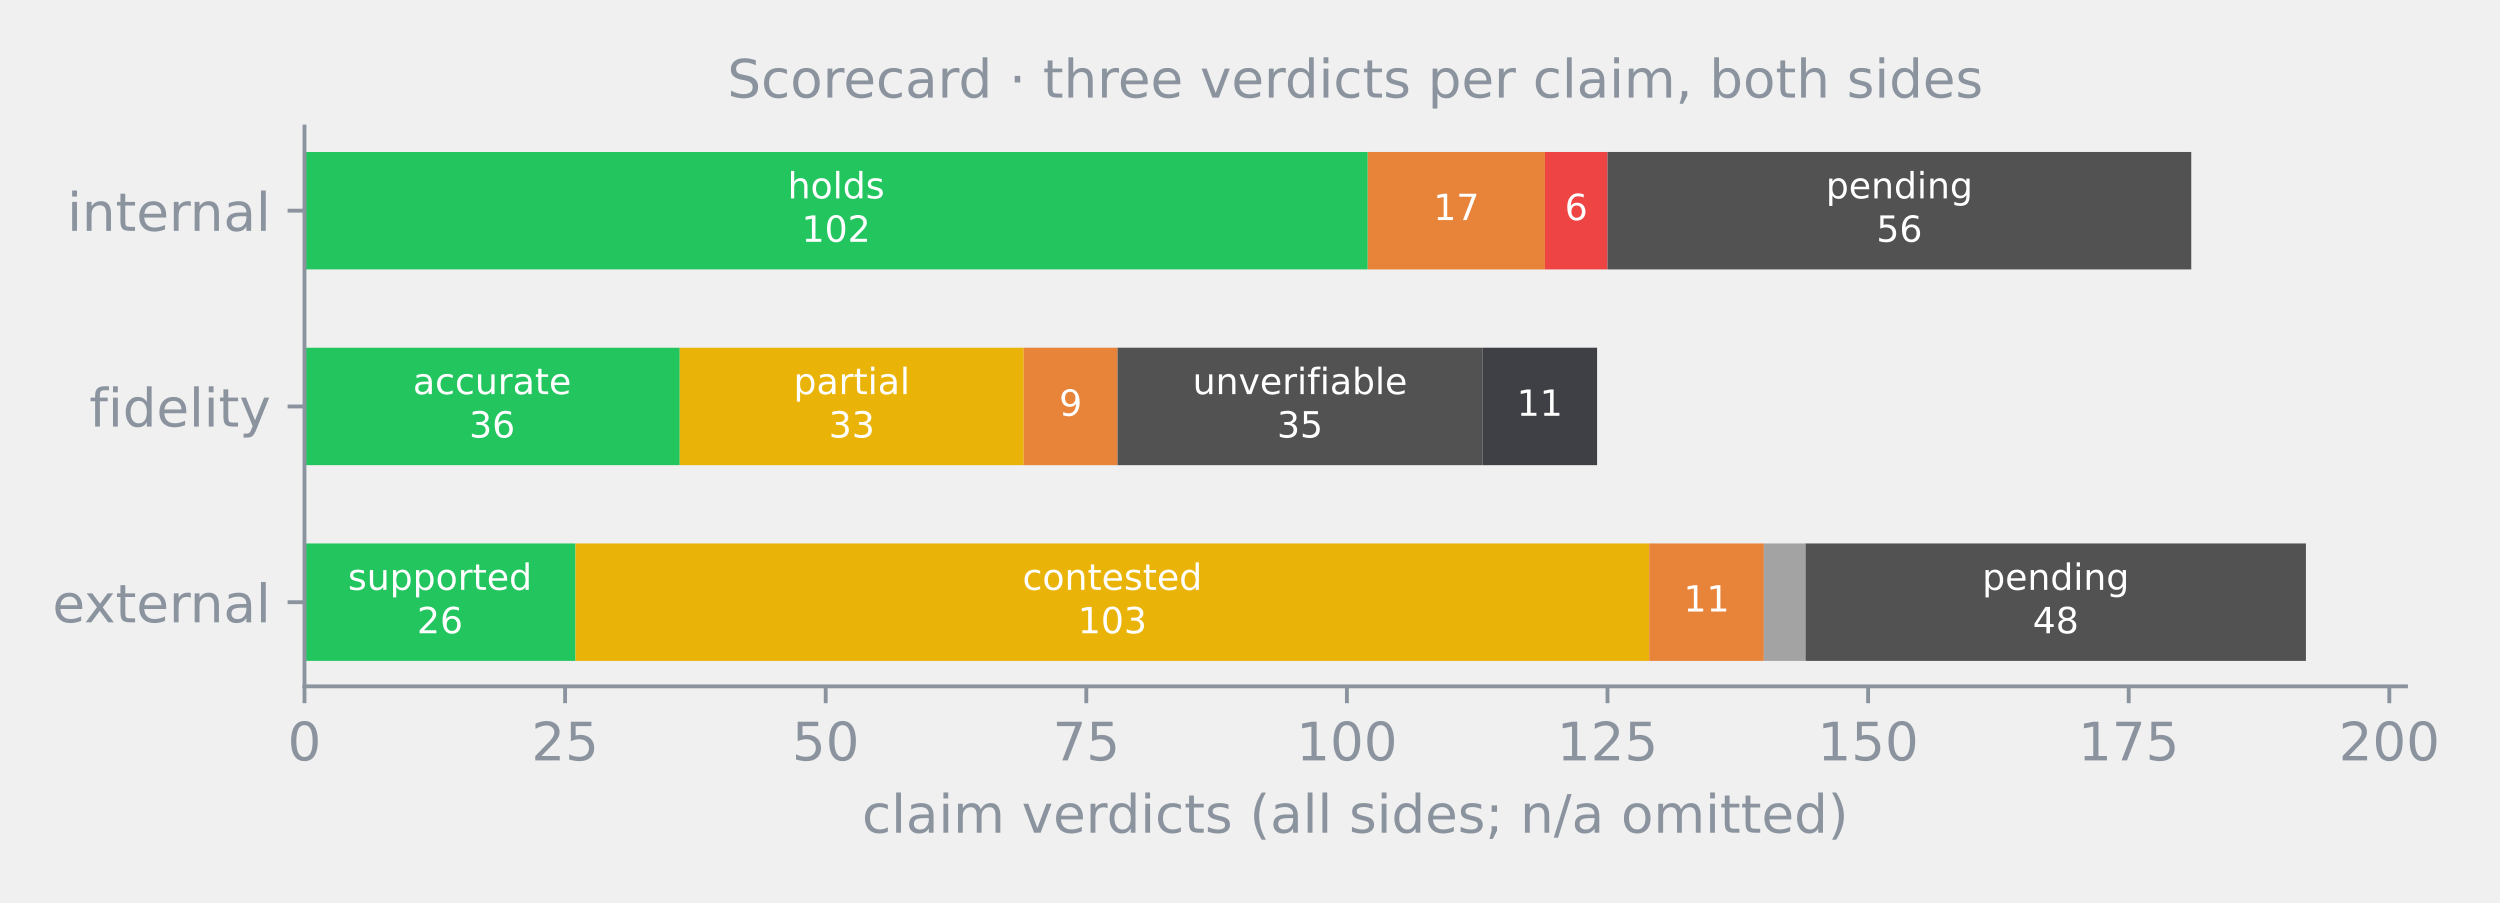
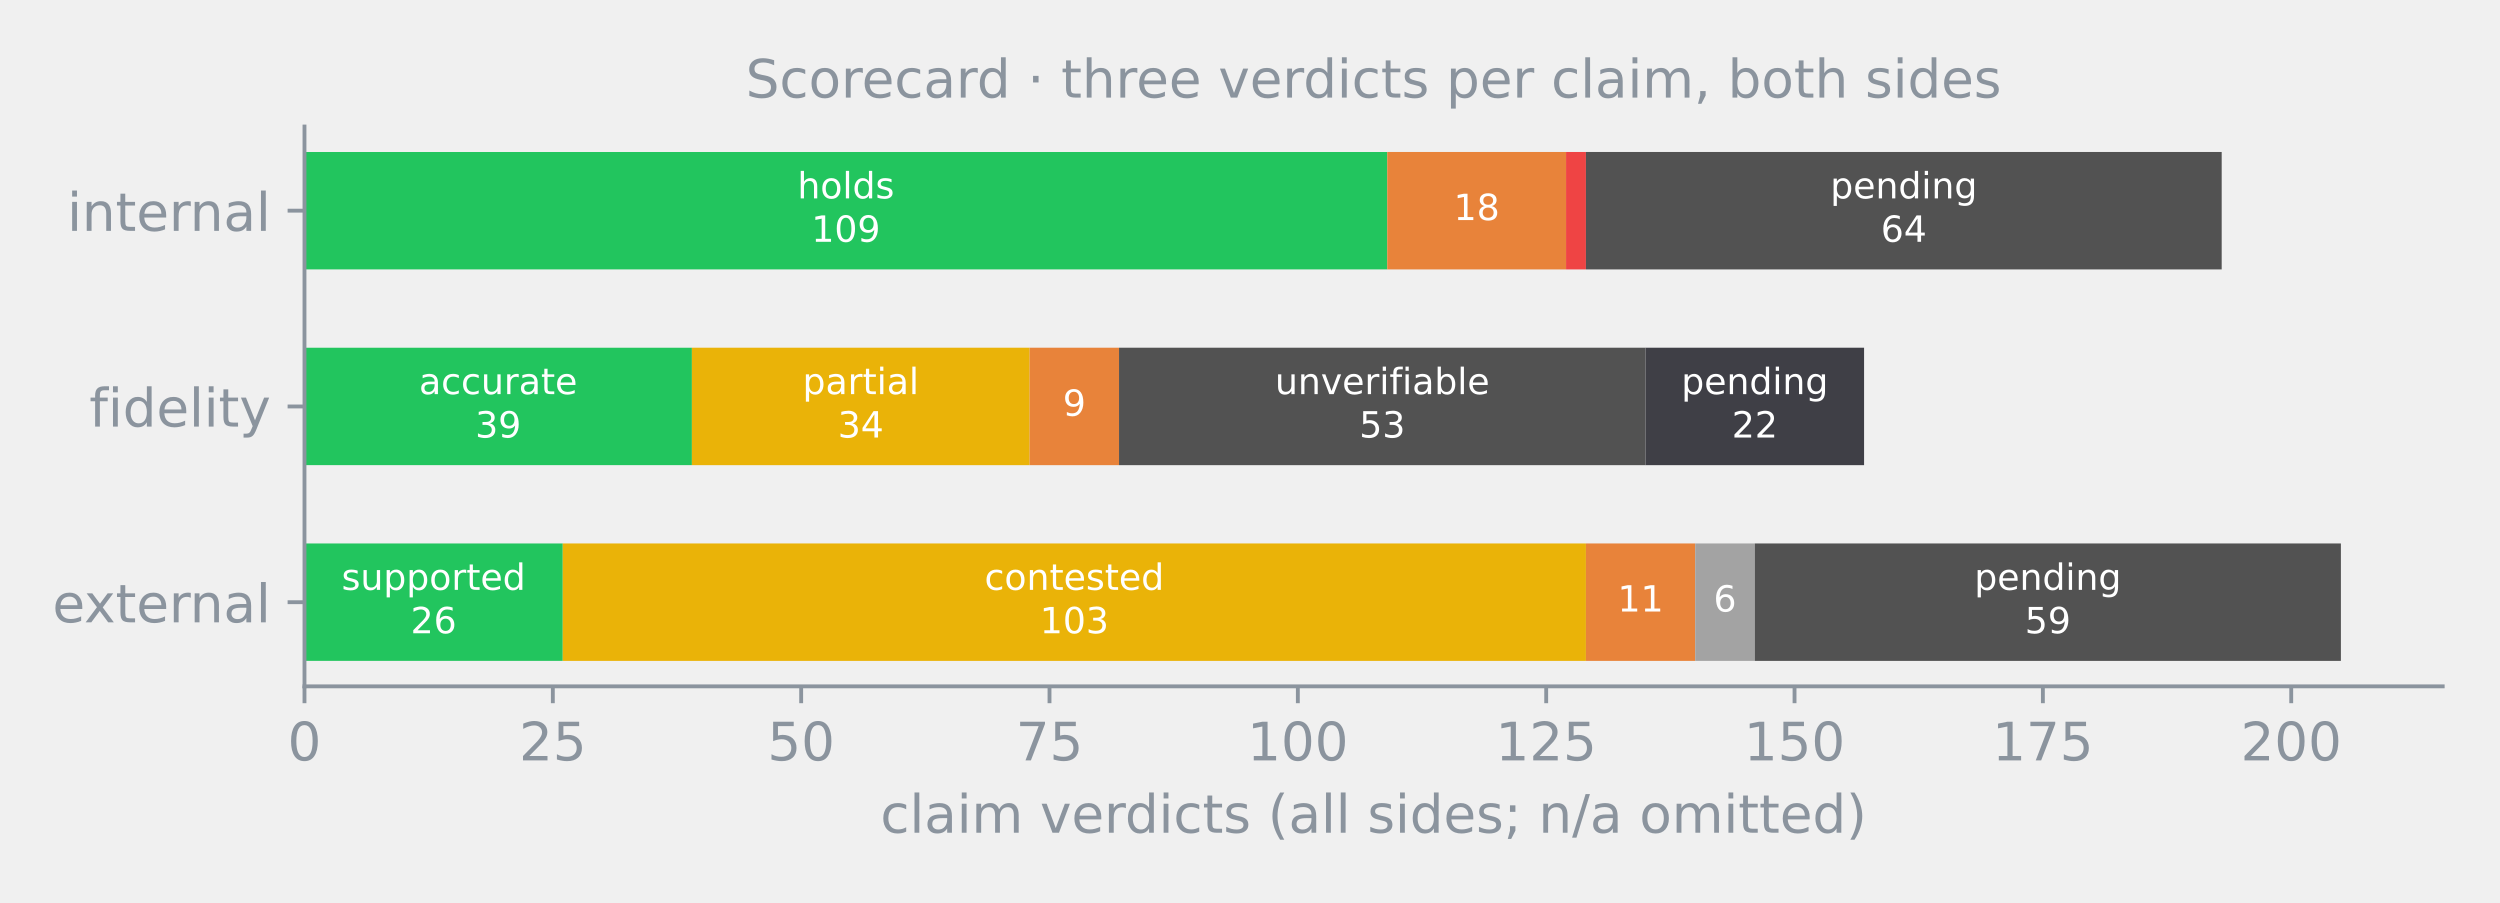
<svg xmlns="http://www.w3.org/2000/svg" xmlns:xlink="http://www.w3.org/1999/xlink" width="518.4pt" height="187.2pt" viewBox="0 0 518.4 187.2" version="1.1">
  <defs>
    <style type="text/css">*{stroke-linejoin: round; stroke-linecap: butt}</style>
  </defs>
  <g id="figure_1">
    <g id="patch_1">
      <path d="M 0 187.2  L 518.4 187.2  L 518.4 0  L 0 0  L 0 187.2  z " style="fill: none" />
    </g>
    <g id="axes_1">
      <g id="patch_2">
-         <path d="M 63.138 142.32  L 498.909 142.32  L 498.909 26.237  L 63.138 26.237  L 63.138 142.32  z " style="fill: none" />
+         <path d="M 63.138 142.32  L 506.52 142.32  L 506.52 26.237  L 63.138 26.237  L 63.138 142.32  z " style="fill: none" />
      </g>
      <g id="patch_3">
-         <path d="M 63.138 31.514  L 283.617 31.514  L 283.617 55.867  L 63.138 55.867  z " clip-path="url(#p6b43df389c)" style="fill: #22c55e" />
+         <path d="M 63.138 31.514  L 287.661 31.514  L 287.661 55.867  L 63.138 55.867  z " clip-path="url(#pbcab1e464f)" style="fill: #22c55e" />
      </g>
      <g id="patch_4">
-         <path d="M 283.617 31.514  L 320.363 31.514  L 320.363 55.867  L 283.617 55.867  z " clip-path="url(#p6b43df389c)" style="fill: #e8833a" />
+         <path d="M 287.661 31.514  L 324.738 31.514  L 324.738 55.867  L 287.661 55.867  z " clip-path="url(#pbcab1e464f)" style="fill: #e8833a" />
      </g>
      <g id="patch_5">
-         <path d="M 320.363 31.514  L 333.333 31.514  L 333.333 55.867  L 320.363 55.867  z " clip-path="url(#p6b43df389c)" style="fill: #ef4444" />
+         <path d="M 324.738 31.514  L 328.858 31.514  L 328.858 55.867  L 324.738 55.867  z " clip-path="url(#pbcab1e464f)" style="fill: #ef4444" />
      </g>
      <g id="patch_6">
-         <path d="M 333.333 31.514  L 454.38 31.514  L 454.38 55.867  L 333.333 55.867  z " clip-path="url(#p6b43df389c)" style="fill: #525252" />
+         <path d="M 328.858 31.514  L 460.688 31.514  L 460.688 55.867  L 328.858 55.867  z " clip-path="url(#pbcab1e464f)" style="fill: #525252" />
      </g>
      <g id="patch_7">
-         <path d="M 63.138 72.102  L 140.954 72.102  L 140.954 96.455  L 63.138 96.455  z " clip-path="url(#p6b43df389c)" style="fill: #22c55e" />
+         <path d="M 63.138 72.102  L 143.472 72.102  L 143.472 96.455  L 63.138 96.455  z " clip-path="url(#pbcab1e464f)" style="fill: #22c55e" />
      </g>
      <g id="patch_8">
-         <path d="M 140.954 72.102  L 212.285 72.102  L 212.285 96.455  L 140.954 96.455  z " clip-path="url(#p6b43df389c)" style="fill: #eab308" />
+         <path d="M 143.472 72.102  L 213.506 72.102  L 213.506 96.455  L 143.472 96.455  z " clip-path="url(#pbcab1e464f)" style="fill: #eab308" />
      </g>
      <g id="patch_9">
-         <path d="M 212.285 72.102  L 231.739 72.102  L 231.739 96.455  L 212.285 96.455  z " clip-path="url(#p6b43df389c)" style="fill: #e8833a" />
+         <path d="M 213.506 72.102  L 232.045 72.102  L 232.045 96.455  L 213.506 96.455  z " clip-path="url(#pbcab1e464f)" style="fill: #e8833a" />
      </g>
      <g id="patch_10">
-         <path d="M 231.739 72.102  L 307.394 72.102  L 307.394 96.455  L 231.739 96.455  z " clip-path="url(#p6b43df389c)" style="fill: #525252" />
+         <path d="M 232.045 72.102  L 341.217 72.102  L 341.217 96.455  L 232.045 96.455  z " clip-path="url(#pbcab1e464f)" style="fill: #525252" />
      </g>
      <g id="patch_11">
-         <path d="M 307.394 72.102  L 331.171 72.102  L 331.171 96.455  L 307.394 96.455  z " clip-path="url(#p6b43df389c)" style="fill: #3f3f46" />
+         <path d="M 341.217 72.102  L 386.534 72.102  L 386.534 96.455  L 341.217 96.455  z " clip-path="url(#pbcab1e464f)" style="fill: #3f3f46" />
      </g>
      <g id="patch_12">
-         <path d="M 63.138 112.691  L 119.338 112.691  L 119.338 137.044  L 63.138 137.044  z " clip-path="url(#p6b43df389c)" style="fill: #22c55e" />
+         <path d="M 63.138 112.691  L 116.694 112.691  L 116.694 137.044  L 63.138 137.044  z " clip-path="url(#pbcab1e464f)" style="fill: #22c55e" />
      </g>
      <g id="patch_13">
-         <path d="M 119.338 112.691  L 341.979 112.691  L 341.979 137.044  L 119.338 137.044  z " clip-path="url(#p6b43df389c)" style="fill: #eab308" />
+         <path d="M 116.694 112.691  L 328.858 112.691  L 328.858 137.044  L 116.694 137.044  z " clip-path="url(#pbcab1e464f)" style="fill: #eab308" />
      </g>
      <g id="patch_14">
-         <path d="M 341.979 112.691  L 365.756 112.691  L 365.756 137.044  L 341.979 137.044  z " clip-path="url(#p6b43df389c)" style="fill: #e8833a" />
+         <path d="M 328.858 112.691  L 351.516 112.691  L 351.516 137.044  L 328.858 137.044  z " clip-path="url(#pbcab1e464f)" style="fill: #e8833a" />
      </g>
      <g id="patch_15">
-         <path d="M 365.756 112.691  L 374.403 112.691  L 374.403 137.044  L 365.756 137.044  z " clip-path="url(#p6b43df389c)" style="fill: #a3a3a3" />
+         <path d="M 351.516 112.691  L 363.875 112.691  L 363.875 137.044  L 351.516 137.044  z " clip-path="url(#pbcab1e464f)" style="fill: #a3a3a3" />
      </g>
      <g id="patch_16">
-         <path d="M 374.403 112.691  L 478.158 112.691  L 478.158 137.044  L 374.403 137.044  z " clip-path="url(#p6b43df389c)" style="fill: #525252" />
+         <path d="M 363.875 112.691  L 485.407 112.691  L 485.407 137.044  L 363.875 137.044  z " clip-path="url(#pbcab1e464f)" style="fill: #525252" />
      </g>
      <g id="matplotlib.axis_1">
        <g id="xtick_1">
          <g id="line2d_1">
            <defs>
-               <path id="maeb1ee78ca" d="M 0 0  L 0 3.5  " style="stroke: #8b949e; stroke-width: 0.8" />
+               <path id="mf89cc208ce" d="M 0 0  L 0 3.5  " style="stroke: #8b949e; stroke-width: 0.8" />
            </defs>
            <g>
-               <use xlink:href="#maeb1ee78ca" x="63.138" y="142.32" style="fill: #8b949e; stroke: #8b949e; stroke-width: 0.8" />
+               <use xlink:href="#mf89cc208ce" x="63.138" y="142.32" style="fill: #8b949e; stroke: #8b949e; stroke-width: 0.8" />
            </g>
          </g>
          <g id="text_1">
            <text style="font-size: 11px; font-family: 'DejaVu Sans'; text-anchor: middle; fill: #8b949e" x="63.138" y="157.677" transform="rotate(-0 63.1375 157.6774)">0</text>
          </g>
        </g>
        <g id="xtick_2">
          <g id="line2d_2">
            <g>
-               <use xlink:href="#maeb1ee78ca" x="117.177" y="142.32" style="fill: #8b949e; stroke: #8b949e; stroke-width: 0.8" />
+               <use xlink:href="#mf89cc208ce" x="114.634" y="142.32" style="fill: #8b949e; stroke: #8b949e; stroke-width: 0.8" />
            </g>
          </g>
          <g id="text_2">
-             <text style="font-size: 11px; font-family: 'DejaVu Sans'; text-anchor: middle; fill: #8b949e" x="117.177" y="157.677" transform="rotate(-0 117.1766 157.6774)">25</text>
+             <text style="font-size: 11px; font-family: 'DejaVu Sans'; text-anchor: middle; fill: #8b949e" x="114.634" y="157.677" transform="rotate(-0 114.6337 157.6774)">25</text>
          </g>
        </g>
        <g id="xtick_3">
          <g id="line2d_3">
            <g>
-               <use xlink:href="#maeb1ee78ca" x="171.216" y="142.32" style="fill: #8b949e; stroke: #8b949e; stroke-width: 0.8" />
+               <use xlink:href="#mf89cc208ce" x="166.13" y="142.32" style="fill: #8b949e; stroke: #8b949e; stroke-width: 0.8" />
            </g>
          </g>
          <g id="text_3">
-             <text style="font-size: 11px; font-family: 'DejaVu Sans'; text-anchor: middle; fill: #8b949e" x="171.216" y="157.677" transform="rotate(-0 171.2156 157.6774)">50</text>
+             <text style="font-size: 11px; font-family: 'DejaVu Sans'; text-anchor: middle; fill: #8b949e" x="166.13" y="157.677" transform="rotate(-0 166.13 157.6774)">50</text>
          </g>
        </g>
        <g id="xtick_4">
          <g id="line2d_4">
            <g>
-               <use xlink:href="#maeb1ee78ca" x="225.255" y="142.32" style="fill: #8b949e; stroke: #8b949e; stroke-width: 0.8" />
+               <use xlink:href="#mf89cc208ce" x="217.626" y="142.32" style="fill: #8b949e; stroke: #8b949e; stroke-width: 0.8" />
            </g>
          </g>
          <g id="text_4">
-             <text style="font-size: 11px; font-family: 'DejaVu Sans'; text-anchor: middle; fill: #8b949e" x="225.255" y="157.677" transform="rotate(-0 225.2547 157.6774)">75</text>
+             <text style="font-size: 11px; font-family: 'DejaVu Sans'; text-anchor: middle; fill: #8b949e" x="217.626" y="157.677" transform="rotate(-0 217.6262 157.6774)">75</text>
          </g>
        </g>
        <g id="xtick_5">
          <g id="line2d_5">
            <g>
-               <use xlink:href="#maeb1ee78ca" x="279.294" y="142.32" style="fill: #8b949e; stroke: #8b949e; stroke-width: 0.8" />
+               <use xlink:href="#mf89cc208ce" x="269.122" y="142.32" style="fill: #8b949e; stroke: #8b949e; stroke-width: 0.8" />
            </g>
          </g>
          <g id="text_5">
-             <text style="font-size: 11px; font-family: 'DejaVu Sans'; text-anchor: middle; fill: #8b949e" x="279.294" y="157.677" transform="rotate(-0 279.2938 157.6774)">100</text>
+             <text style="font-size: 11px; font-family: 'DejaVu Sans'; text-anchor: middle; fill: #8b949e" x="269.122" y="157.677" transform="rotate(-0 269.1224 157.6774)">100</text>
          </g>
        </g>
        <g id="xtick_6">
          <g id="line2d_6">
            <g>
-               <use xlink:href="#maeb1ee78ca" x="333.333" y="142.32" style="fill: #8b949e; stroke: #8b949e; stroke-width: 0.8" />
+               <use xlink:href="#mf89cc208ce" x="320.619" y="142.32" style="fill: #8b949e; stroke: #8b949e; stroke-width: 0.8" />
            </g>
          </g>
          <g id="text_6">
-             <text style="font-size: 11px; font-family: 'DejaVu Sans'; text-anchor: middle; fill: #8b949e" x="333.333" y="157.677" transform="rotate(-0 333.3329 157.6774)">125</text>
+             <text style="font-size: 11px; font-family: 'DejaVu Sans'; text-anchor: middle; fill: #8b949e" x="320.619" y="157.677" transform="rotate(-0 320.6186 157.6774)">125</text>
          </g>
        </g>
        <g id="xtick_7">
          <g id="line2d_7">
            <g>
-               <use xlink:href="#maeb1ee78ca" x="387.372" y="142.32" style="fill: #8b949e; stroke: #8b949e; stroke-width: 0.8" />
+               <use xlink:href="#mf89cc208ce" x="372.115" y="142.32" style="fill: #8b949e; stroke: #8b949e; stroke-width: 0.8" />
            </g>
          </g>
          <g id="text_7">
-             <text style="font-size: 11px; font-family: 'DejaVu Sans'; text-anchor: middle; fill: #8b949e" x="387.372" y="157.677" transform="rotate(-0 387.3719 157.6774)">150</text>
+             <text style="font-size: 11px; font-family: 'DejaVu Sans'; text-anchor: middle; fill: #8b949e" x="372.115" y="157.677" transform="rotate(-0 372.1149 157.6774)">150</text>
          </g>
        </g>
        <g id="xtick_8">
          <g id="line2d_8">
            <g>
-               <use xlink:href="#maeb1ee78ca" x="441.411" y="142.32" style="fill: #8b949e; stroke: #8b949e; stroke-width: 0.8" />
+               <use xlink:href="#mf89cc208ce" x="423.611" y="142.32" style="fill: #8b949e; stroke: #8b949e; stroke-width: 0.8" />
            </g>
          </g>
          <g id="text_8">
-             <text style="font-size: 11px; font-family: 'DejaVu Sans'; text-anchor: middle; fill: #8b949e" x="441.411" y="157.677" transform="rotate(-0 441.411 157.6774)">175</text>
+             <text style="font-size: 11px; font-family: 'DejaVu Sans'; text-anchor: middle; fill: #8b949e" x="423.611" y="157.677" transform="rotate(-0 423.6111 157.6774)">175</text>
          </g>
        </g>
        <g id="xtick_9">
          <g id="line2d_9">
            <g>
-               <use xlink:href="#maeb1ee78ca" x="495.45" y="142.32" style="fill: #8b949e; stroke: #8b949e; stroke-width: 0.8" />
+               <use xlink:href="#mf89cc208ce" x="475.107" y="142.32" style="fill: #8b949e; stroke: #8b949e; stroke-width: 0.8" />
            </g>
          </g>
          <g id="text_9">
-             <text style="font-size: 11px; font-family: 'DejaVu Sans'; text-anchor: middle; fill: #8b949e" x="495.45" y="157.677" transform="rotate(-0 495.4501 157.6774)">200</text>
+             <text style="font-size: 11px; font-family: 'DejaVu Sans'; text-anchor: middle; fill: #8b949e" x="475.107" y="157.677" transform="rotate(-0 475.1073 157.6774)">200</text>
          </g>
        </g>
        <g id="text_10">
-           <text style="font-size: 11px; font-family: 'DejaVu Sans'; text-anchor: middle; fill: #8b949e" x="281.023" y="172.678" transform="rotate(-0 281.023 172.6783)">claim verdicts (all sides; n/a omitted)</text>
+           <text style="font-size: 11px; font-family: 'DejaVu Sans'; text-anchor: middle; fill: #8b949e" x="284.829" y="172.678" transform="rotate(-0 284.8288 172.6783)">claim verdicts (all sides; n/a omitted)</text>
        </g>
      </g>
      <g id="matplotlib.axis_2">
        <g id="ytick_1">
          <g id="line2d_10">
            <defs>
-               <path id="m192c38e2e4" d="M 0 0  L -3.5 0  " style="stroke: #8b949e; stroke-width: 0.8" />
+               <path id="mfe221167f7" d="M 0 0  L -3.5 0  " style="stroke: #8b949e; stroke-width: 0.8" />
            </defs>
            <g>
-               <use xlink:href="#m192c38e2e4" x="63.138" y="43.69" style="fill: #8b949e; stroke: #8b949e; stroke-width: 0.8" />
+               <use xlink:href="#mfe221167f7" x="63.138" y="43.69" style="fill: #8b949e; stroke: #8b949e; stroke-width: 0.8" />
            </g>
          </g>
          <g id="text_11">
            <text style="font-size: 11px; font-family: 'DejaVu Sans'; text-anchor: end; fill: #8b949e" x="56.138" y="47.87" transform="rotate(-0 56.1375 47.86954)">internal</text>
          </g>
        </g>
        <g id="ytick_2">
          <g id="line2d_11">
            <g>
-               <use xlink:href="#m192c38e2e4" x="63.138" y="84.279" style="fill: #8b949e; stroke: #8b949e; stroke-width: 0.8" />
+               <use xlink:href="#mfe221167f7" x="63.138" y="84.279" style="fill: #8b949e; stroke: #8b949e; stroke-width: 0.8" />
            </g>
          </g>
          <g id="text_12">
            <text style="font-size: 11px; font-family: 'DejaVu Sans'; text-anchor: end; fill: #8b949e" x="56.138" y="88.458" transform="rotate(-0 56.1375 88.45785)">fidelity</text>
          </g>
        </g>
        <g id="ytick_3">
          <g id="line2d_12">
            <g>
-               <use xlink:href="#m192c38e2e4" x="63.138" y="124.867" style="fill: #8b949e; stroke: #8b949e; stroke-width: 0.8" />
+               <use xlink:href="#mfe221167f7" x="63.138" y="124.867" style="fill: #8b949e; stroke: #8b949e; stroke-width: 0.8" />
            </g>
          </g>
          <g id="text_13">
            <text style="font-size: 11px; font-family: 'DejaVu Sans'; text-anchor: end; fill: #8b949e" x="56.138" y="129.046" transform="rotate(-0 56.1375 129.0462)">external</text>
          </g>
        </g>
      </g>
      <g id="patch_17">
        <path d="M 63.138 142.32  L 63.138 26.237  " style="fill: none; stroke: #8b949e; stroke-width: 0.8; stroke-linejoin: miter; stroke-linecap: square" />
      </g>
      <g id="patch_18">
-         <path d="M 63.138 142.32  L 498.909 142.32  " style="fill: none; stroke: #8b949e; stroke-width: 0.8; stroke-linejoin: miter; stroke-linecap: square" />
+         <path d="M 63.138 142.32  L 506.52 142.32  " style="fill: none; stroke: #8b949e; stroke-width: 0.8; stroke-linejoin: miter; stroke-linecap: square" />
      </g>
      <g id="text_14">
-         <text style="font-size: 7.5px; font-family: 'DejaVu Sans'; fill: #ffffff" transform="translate(163.3301 41.1382)">holds</text>
-         <text style="font-size: 7.5px; font-family: 'DejaVu Sans'; fill: #ffffff" transform="translate(166.2194 50.13966)">102</text>
+         <text style="font-size: 7.5px; font-family: 'DejaVu Sans'; fill: #ffffff" transform="translate(165.3522 41.1382)">holds</text>
+         <text style="font-size: 7.5px; font-family: 'DejaVu Sans'; fill: #ffffff" transform="translate(168.2415 50.13966)">109</text>
      </g>
      <g id="text_15">
-         <text style="font-size: 7.5px; font-family: 'DejaVu Sans'; text-anchor: middle; fill: #ffffff" x="301.99" y="45.639" transform="rotate(-0 301.9902 45.63864)">17</text>
+         <text style="font-size: 7.5px; font-family: 'DejaVu Sans'; text-anchor: middle; fill: #ffffff" x="306.2" y="45.639" transform="rotate(-0 306.1997 45.63864)">18</text>
      </g>
      <g id="text_16">
-         <text style="font-size: 7.5px; font-family: 'DejaVu Sans'; text-anchor: middle; fill: #ffffff" x="326.848" y="45.639" transform="rotate(-0 326.8482 45.63864)">6</text>
+         <text style="font-size: 7.5px; font-family: 'DejaVu Sans'; fill: #ffffff" transform="translate(379.5289 41.1382)">pending</text>
+         <text style="font-size: 7.5px; font-family: 'DejaVu Sans'; fill: #ffffff" transform="translate(390.0013 50.13966)">64</text>
      </g>
      <g id="text_17">
-         <text style="font-size: 7.5px; font-family: 'DejaVu Sans'; fill: #ffffff" transform="translate(378.6123 41.1382)">pending</text>
-         <text style="font-size: 7.5px; font-family: 'DejaVu Sans'; fill: #ffffff" transform="translate(389.0847 50.13966)">56</text>
+         <text style="font-size: 7.5px; font-family: 'DejaVu Sans'; fill: #ffffff" transform="translate(86.88893 81.72622)">accurate</text>
+         <text style="font-size: 7.5px; font-family: 'DejaVu Sans'; fill: #ffffff" transform="translate(98.53268 90.72769)">39</text>
      </g>
      <g id="text_18">
-         <text style="font-size: 7.5px; font-family: 'DejaVu Sans'; fill: #ffffff" transform="translate(85.63001 81.72622)">accurate</text>
-         <text style="font-size: 7.5px; font-family: 'DejaVu Sans'; fill: #ffffff" transform="translate(97.27376 90.72769)">36</text>
+         <text style="font-size: 7.5px; font-family: 'DejaVu Sans'; fill: #ffffff" transform="translate(166.417 81.72651)">partial</text>
+         <text style="font-size: 7.5px; font-family: 'DejaVu Sans'; fill: #ffffff" transform="translate(173.7172 90.72798)">34</text>
      </g>
      <g id="text_19">
-         <text style="font-size: 7.5px; font-family: 'DejaVu Sans'; fill: #ffffff" transform="translate(164.5475 81.72651)">partial</text>
-         <text style="font-size: 7.5px; font-family: 'DejaVu Sans'; fill: #ffffff" transform="translate(171.8477 90.72798)">33</text>
+         <text style="font-size: 7.5px; font-family: 'DejaVu Sans'; text-anchor: middle; fill: #ffffff" x="222.776" y="86.227" transform="rotate(-0 222.7758 86.22695)">9</text>
      </g>
      <g id="text_20">
-         <text style="font-size: 7.5px; font-family: 'DejaVu Sans'; text-anchor: middle; fill: #ffffff" x="222.012" y="86.227" transform="rotate(-0 222.0124 86.22695)">9</text>
+         <text style="font-size: 7.5px; font-family: 'DejaVu Sans'; fill: #ffffff" transform="translate(264.3778 81.72651)">unverifiable</text>
+         <text style="font-size: 7.5px; font-family: 'DejaVu Sans'; fill: #ffffff" transform="translate(281.8592 90.72798)">53</text>
      </g>
      <g id="text_21">
-         <text style="font-size: 7.5px; font-family: 'DejaVu Sans'; fill: #ffffff" transform="translate(247.3134 81.72651)">unverifiable</text>
-         <text style="font-size: 7.5px; font-family: 'DejaVu Sans'; fill: #ffffff" transform="translate(264.7949 90.72798)">35</text>
+         <text style="font-size: 7.5px; font-family: 'DejaVu Sans'; fill: #ffffff" transform="translate(348.6311 81.72651)">pending</text>
+         <text style="font-size: 7.5px; font-family: 'DejaVu Sans'; fill: #ffffff" transform="translate(359.1036 90.72798)">22</text>
      </g>
      <g id="text_22">
-         <text style="font-size: 7.5px; font-family: 'DejaVu Sans'; text-anchor: middle; fill: #ffffff" x="319.283" y="86.227" transform="rotate(-0 319.2827 86.22695)">11</text>
+         <text style="font-size: 7.5px; font-family: 'DejaVu Sans'; fill: #ffffff" transform="translate(70.8298 122.3148)">supported</text>
+         <text style="font-size: 7.5px; font-family: 'DejaVu Sans'; fill: #ffffff" transform="translate(85.14366 131.3163)">26</text>
      </g>
      <g id="text_23">
-         <text style="font-size: 7.5px; font-family: 'DejaVu Sans'; fill: #ffffff" transform="translate(72.15207 122.3148)">supported</text>
-         <text style="font-size: 7.5px; font-family: 'DejaVu Sans'; fill: #ffffff" transform="translate(86.46594 131.3163)">26</text>
+         <text style="font-size: 7.5px; font-family: 'DejaVu Sans'; fill: #ffffff" transform="translate(204.1535 122.3148)">contested</text>
+         <text style="font-size: 7.5px; font-family: 'DejaVu Sans'; fill: #ffffff" transform="translate(215.618 131.3163)">103</text>
      </g>
      <g id="text_24">
-         <text style="font-size: 7.5px; font-family: 'DejaVu Sans'; fill: #ffffff" transform="translate(212.0364 122.3148)">contested</text>
-         <text style="font-size: 7.5px; font-family: 'DejaVu Sans'; fill: #ffffff" transform="translate(223.5008 131.3163)">103</text>
+         <text style="font-size: 7.5px; font-family: 'DejaVu Sans'; text-anchor: middle; fill: #ffffff" x="340.187" y="126.815" transform="rotate(-0 340.1872 126.8153)">11</text>
      </g>
      <g id="text_25">
-         <text style="font-size: 7.5px; font-family: 'DejaVu Sans'; text-anchor: middle; fill: #ffffff" x="353.868" y="126.815" transform="rotate(-0 353.8677 126.8153)">11</text>
+         <text style="font-size: 7.5px; font-family: 'DejaVu Sans'; text-anchor: middle; fill: #ffffff" x="357.696" y="126.815" transform="rotate(-0 357.6959 126.8153)">6</text>
      </g>
      <g id="text_26">
-         <text style="font-size: 7.5px; font-family: 'DejaVu Sans'; fill: #ffffff" transform="translate(411.0357 122.3148)">pending</text>
-         <text style="font-size: 7.5px; font-family: 'DejaVu Sans'; fill: #ffffff" transform="translate(421.5082 131.3163)">48</text>
+         <text style="font-size: 7.5px; font-family: 'DejaVu Sans'; fill: #ffffff" transform="translate(409.3967 122.3148)">pending</text>
+         <text style="font-size: 7.5px; font-family: 'DejaVu Sans'; fill: #ffffff" transform="translate(419.8691 131.3163)">59</text>
      </g>
      <g id="text_27">
-         <text style="font-size: 11px; font-family: 'DejaVu Sans'; text-anchor: middle; fill: #8b949e" x="281.023" y="20.237" transform="rotate(-0 281.023 20.23742)">Scorecard · three verdicts per claim, both sides</text>
+         <text style="font-size: 11px; font-family: 'DejaVu Sans'; text-anchor: middle; fill: #8b949e" x="284.829" y="20.237" transform="rotate(-0 284.8288 20.23742)">Scorecard · three verdicts per claim, both sides</text>
      </g>
    </g>
  </g>
  <defs>
-     <clipPath id="p6b43df389c">
-       <rect x="63.138" y="26.237" width="435.771" height="116.083" />
+     <clipPath id="pbcab1e464f">
+       <rect x="63.138" y="26.237" width="443.382" height="116.083" />
    </clipPath>
  </defs>
</svg>
